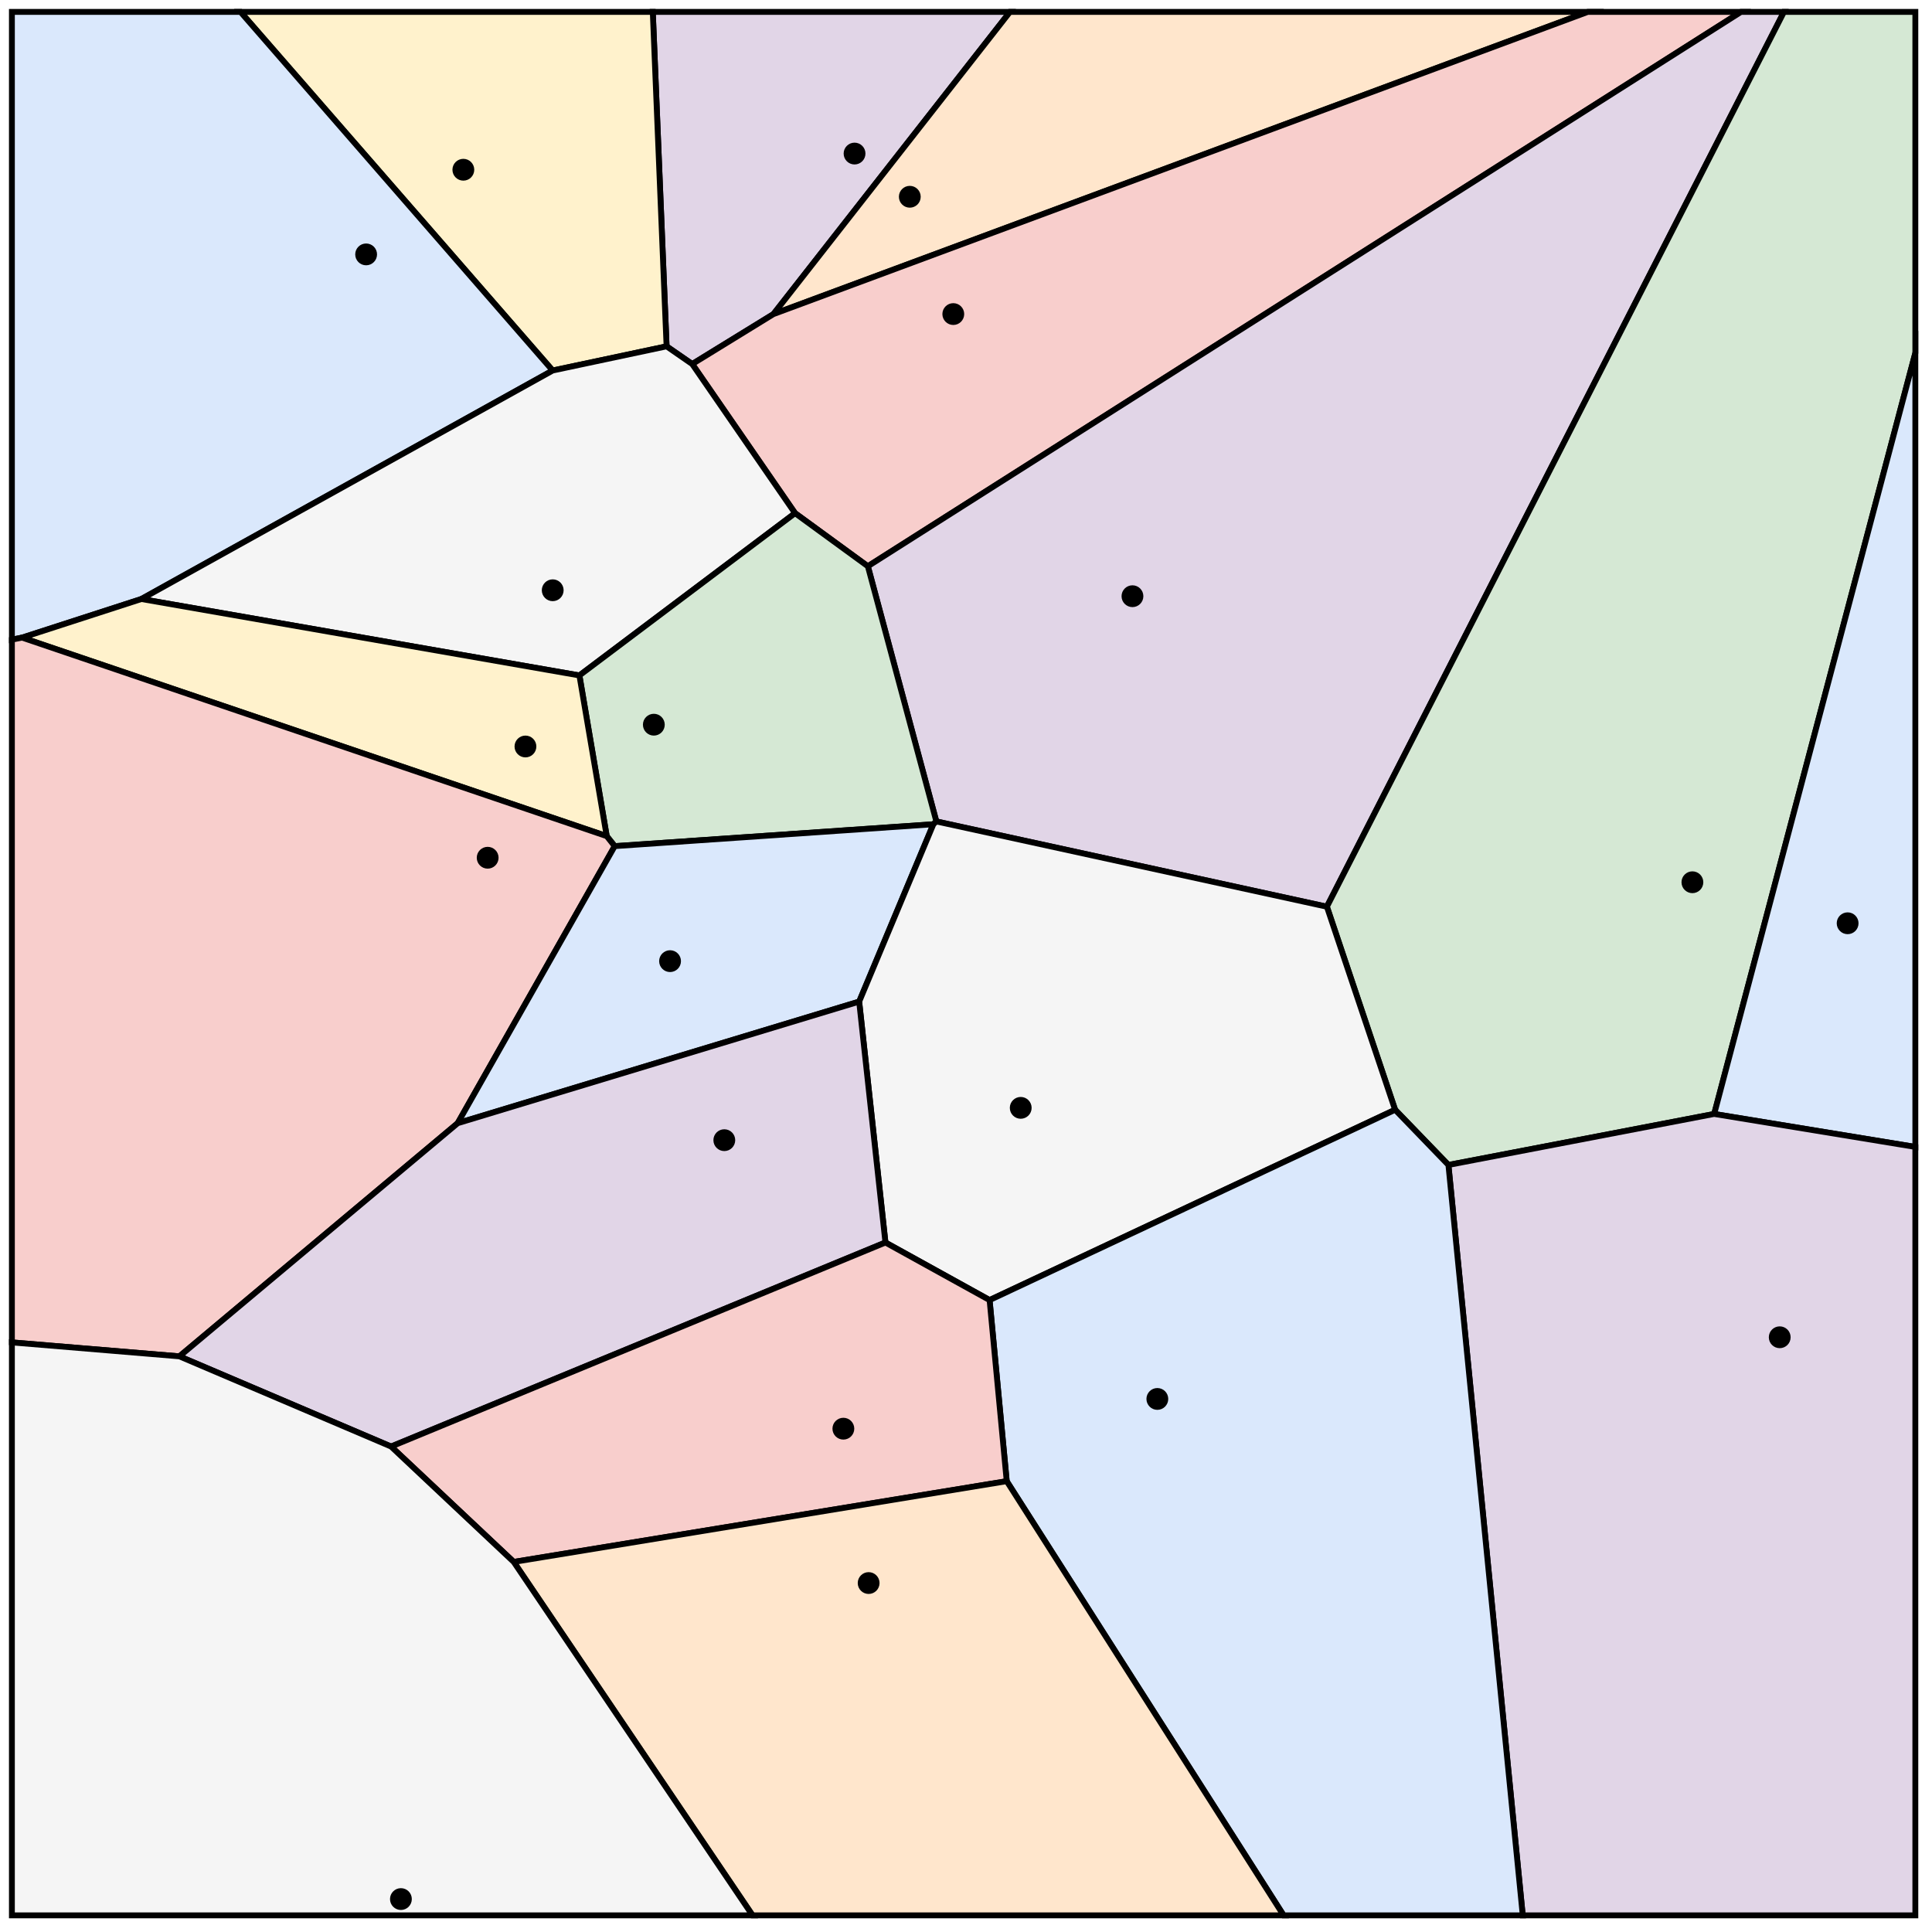
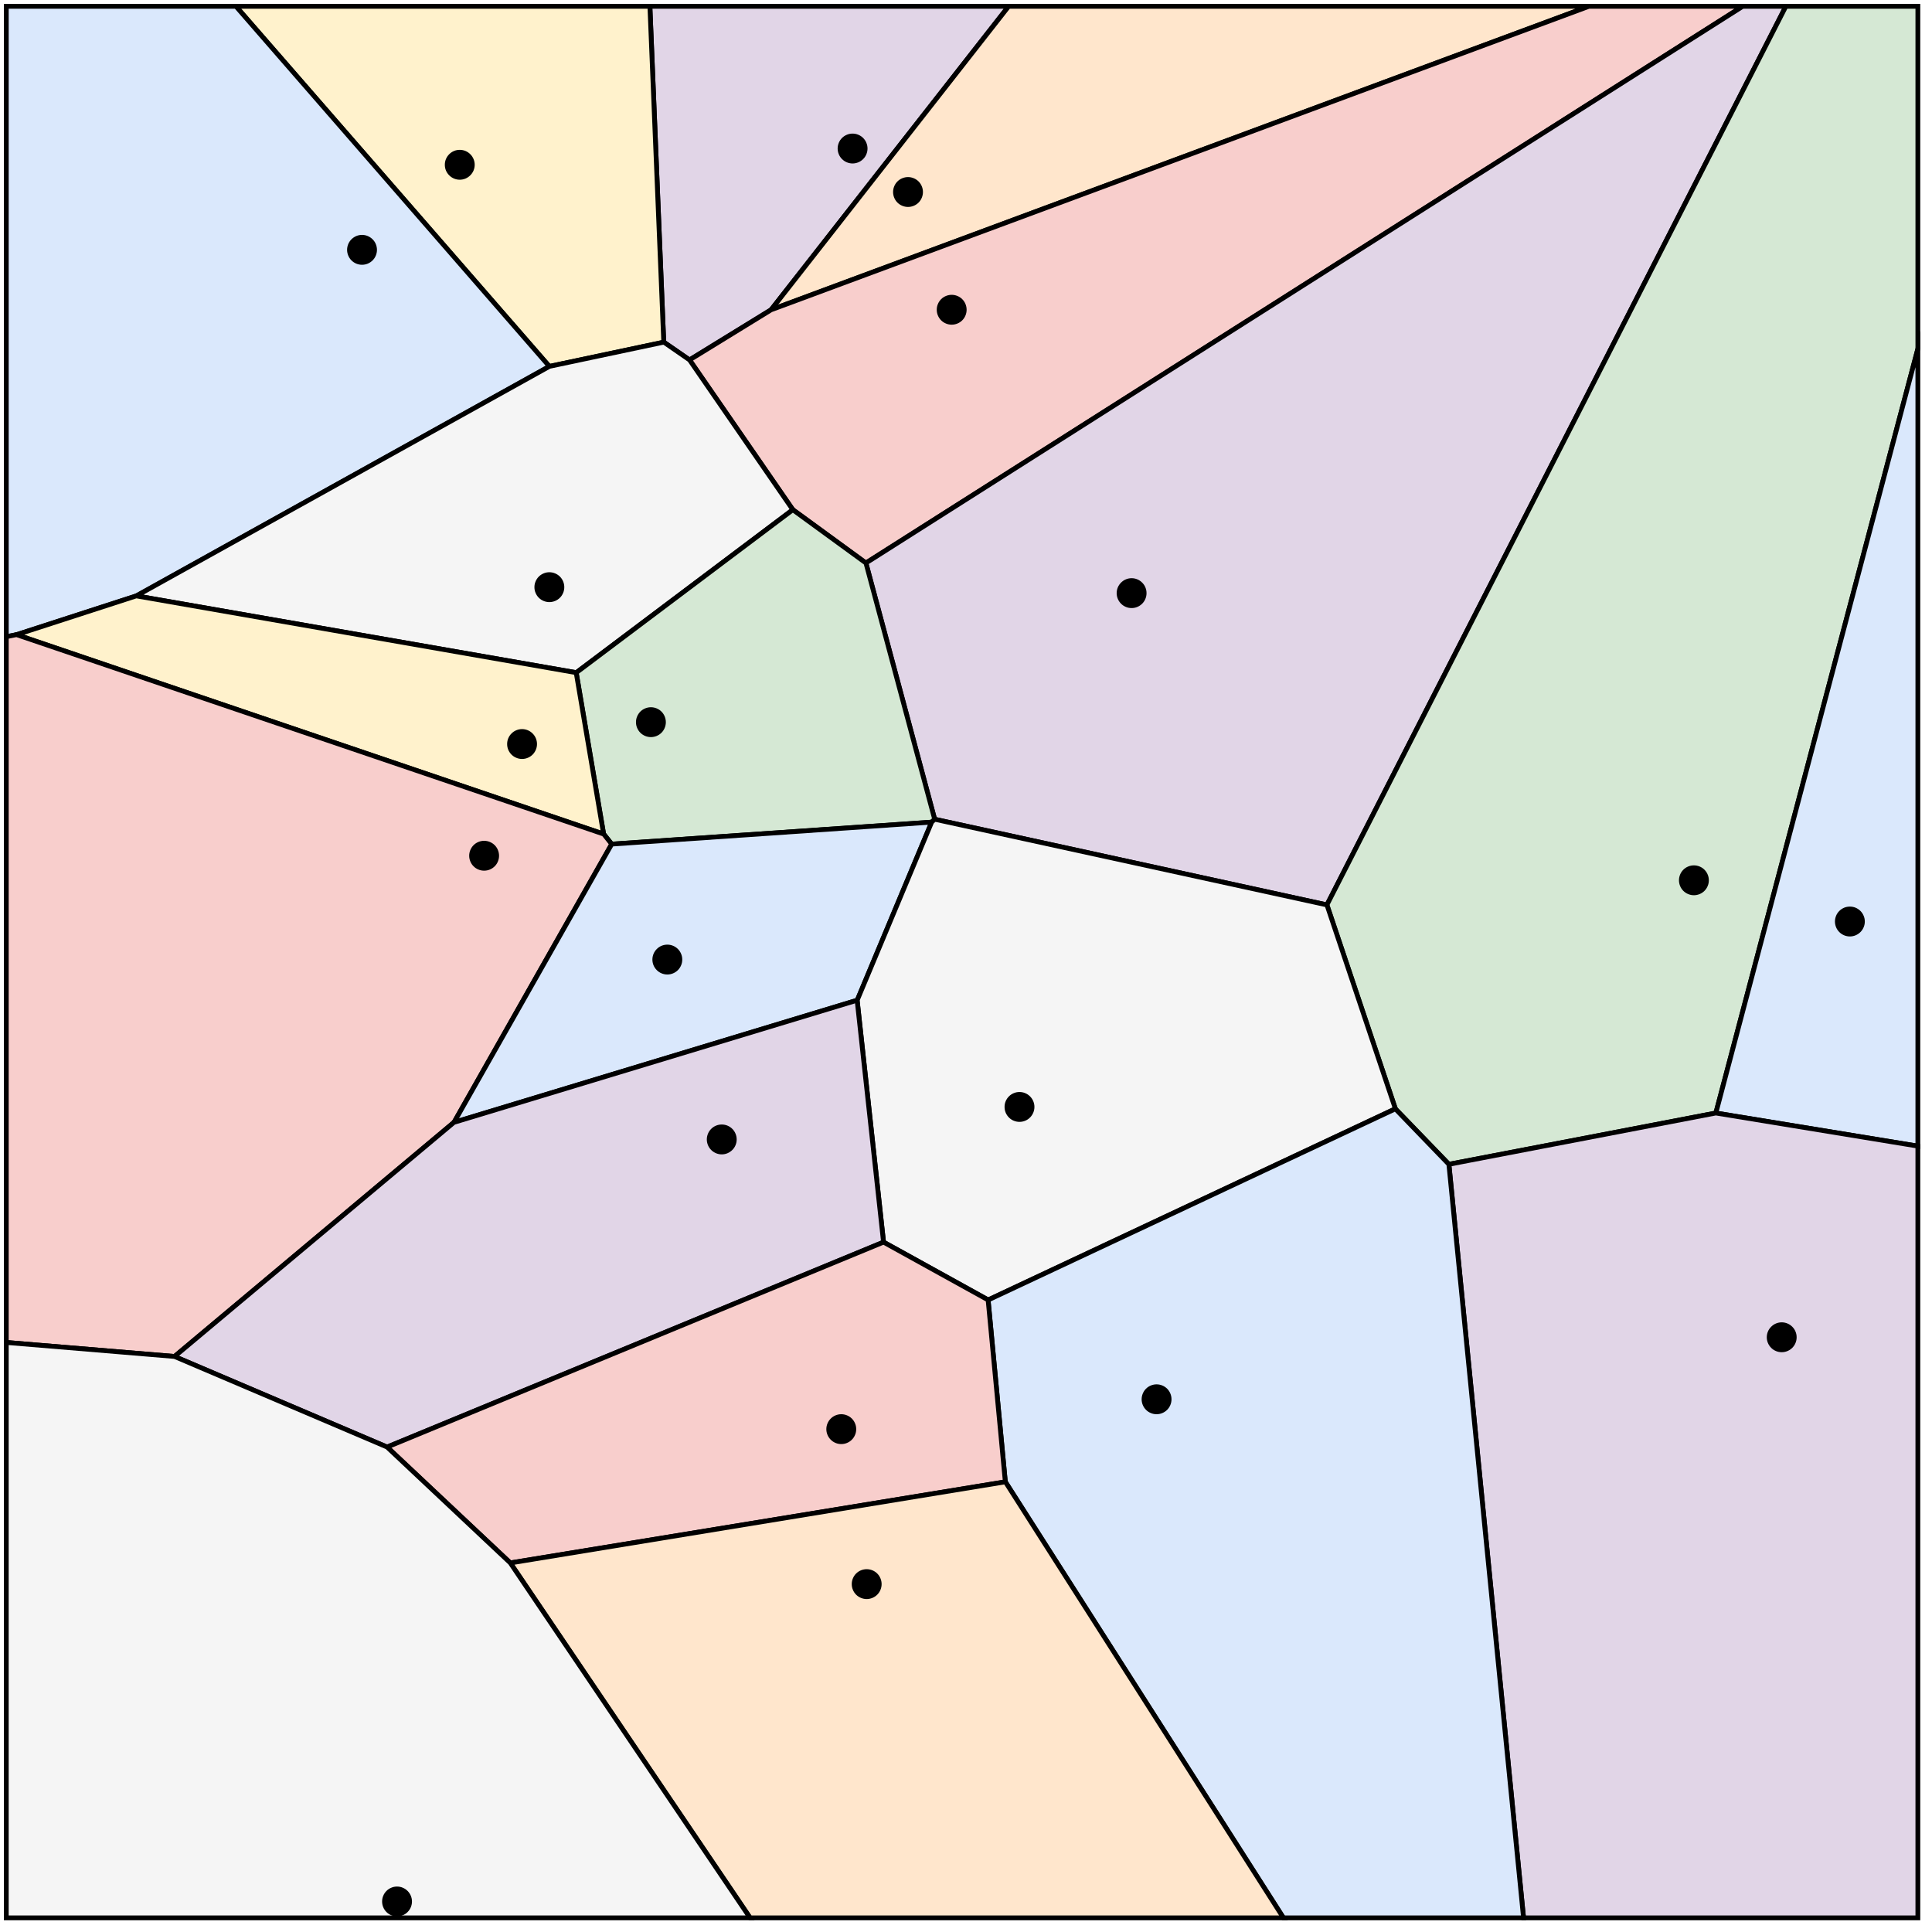
- <svg xmlns="http://www.w3.org/2000/svg" version="1.1" width="406px" height="406px" viewBox="-0.5 -0.5 406 406">
-   <defs />
-   <g>
-     <path d="M 136.68 2 L 211.74 2 L 162.03 65.51 L 144.97 76 L 139.58 72.28 Z" fill="#e1d5e7" stroke="#000000" stroke-width="1.23" stroke-miterlimit="10" pointer-events="none" />
-     <path d="M 50.04 2 L 136.68 2 L 139.58 72.28 L 115.64 77.36 Z" fill="#fff2cc" stroke="#000000" stroke-width="1.23" stroke-miterlimit="10" pointer-events="none" />
-     <path d="M 211.74 2 L 333.17 2 L 162.03 65.51 Z" fill="#ffe6cc" stroke="#000000" stroke-width="1.23" stroke-miterlimit="10" pointer-events="none" />
-     <path d="M 2 2 L 50.04 2 L 115.64 77.36 L 29.21 125.38 L 4.14 133.49 L 2 133.92 Z" fill="#dae8fc" stroke="#000000" stroke-width="1.23" stroke-miterlimit="10" pointer-events="none" />
-     <path d="M 333.17 2 L 365.36 2 L 181.87 118.5 L 166.58 107.34 L 144.97 76 L 162.03 65.51 Z" fill="#f8cecc" stroke="#000000" stroke-width="1.23" stroke-miterlimit="10" pointer-events="none" />
-     <path d="M 139.58 72.28 L 144.97 76.01 L 166.58 107.35 L 121.26 141.44 L 29.21 125.38 L 115.65 77.36 Z" fill="#f5f5f5" stroke="#000000" stroke-width="1.23" stroke-miterlimit="10" pointer-events="none" />
-     <path d="M 365.37 2 L 374.39 2 L 278.33 190.04 L 196.26 172.12 L 181.87 118.5 Z" fill="#e1d5e7" stroke="#000000" stroke-width="1.23" stroke-miterlimit="10" pointer-events="none" />
-     <path d="M 127 175.21 L 121.26 141.44 L 166.58 107.34 L 181.88 118.5 L 196.27 172.12 L 195.65 172.72 L 128.69 177.32 Z" fill="#d5e8d4" stroke="#000000" stroke-width="1.23" stroke-miterlimit="10" pointer-events="none" />
-     <path d="M 4.14 133.5 L 29.21 125.38 L 121.26 141.44 L 127 175.21 Z" fill="#fff2cc" stroke="#000000" stroke-width="1.23" stroke-miterlimit="10" pointer-events="none" />
-     <path d="M 2 281.6 L 2 133.92 L 4.14 133.49 L 127 175.21 L 128.68 177.32 L 95.68 235.53 L 37.2 284.53 Z" fill="#f8cecc" stroke="#000000" stroke-width="1.23" stroke-miterlimit="10" pointer-events="none" />
-     <path d="M 374.39 2 L 402 2 L 402 73.68 L 359.73 233.59 L 303.88 244.31 L 292.68 232.71 L 278.34 190.04 Z" fill="#d5e8d4" stroke="#000000" stroke-width="1.23" stroke-miterlimit="10" pointer-events="none" />
-     <path d="M 402 73.68 L 402 240.53 L 359.73 233.6 Z" fill="#dae8fc" stroke="#000000" stroke-width="1.23" stroke-miterlimit="10" pointer-events="none" />
-     <path d="M 95.68 235.53 L 128.68 177.31 L 195.64 172.71 L 180.05 209.98 Z" fill="#dae8fc" stroke="#000000" stroke-width="1.23" stroke-miterlimit="10" pointer-events="none" />
-     <path d="M 185.57 260.6 L 180.05 209.99 L 195.64 172.72 L 196.27 172.12 L 278.34 190.04 L 292.67 232.71 L 207.46 272.7 Z" fill="#f5f5f5" stroke="#000000" stroke-width="1.23" stroke-miterlimit="10" pointer-events="none" />
-     <path d="M 37.2 284.53 L 95.69 235.53 L 180.05 209.98 L 185.57 260.6 L 81.68 303.48 Z" fill="#e1d5e7" stroke="#000000" stroke-width="1.23" stroke-miterlimit="10" pointer-events="none" />
-     <path d="M 402 240.52 L 402 402 L 319.49 402 L 303.87 244.31 L 359.72 233.59 Z" fill="#e1d5e7" stroke="#000000" stroke-width="1.23" stroke-miterlimit="10" pointer-events="none" />
-     <path d="M 319.5 402 L 269.25 402 L 211.05 310.76 L 207.45 272.71 L 292.68 232.71 L 303.88 244.31 Z" fill="#dae8fc" stroke="#000000" stroke-width="1.23" stroke-miterlimit="10" pointer-events="none" />
-     <path d="M 81.68 303.49 L 185.57 260.61 L 207.46 272.71 L 211.06 310.77 L 107.46 327.73 Z" fill="#f8cecc" stroke="#000000" stroke-width="1.23" stroke-miterlimit="10" pointer-events="none" />
-     <path d="M 269.24 402 L 157.65 402 L 107.46 327.73 L 211.06 310.76 Z" fill="#ffe6cc" stroke="#000000" stroke-width="1.23" stroke-miterlimit="10" pointer-events="none" />
-     <path d="M 157.64 402 L 2 402 L 2 281.6 L 37.2 284.53 L 81.68 303.48 L 107.46 327.73 Z" fill="#f5f5f5" stroke="#000000" stroke-width="1.23" stroke-miterlimit="10" pointer-events="none" />
-     <ellipse cx="179.08" cy="31.77" rx="2.292" ry="2.292" fill="#000000" stroke="none" pointer-events="none" />
-     <ellipse cx="96.87" cy="35.17" rx="2.292" ry="2.292" fill="#000000" stroke="none" pointer-events="none" />
-     <ellipse cx="190.69" cy="40.85" rx="2.292" ry="2.292" fill="#000000" stroke="none" pointer-events="none" />
-     <ellipse cx="76.44" cy="52.96" rx="2.292" ry="2.292" fill="#000000" stroke="none" pointer-events="none" />
-     <ellipse cx="199.83" cy="65.5" rx="2.292" ry="2.292" fill="#000000" stroke="none" pointer-events="none" />
-     <ellipse cx="115.65" cy="123.54" rx="2.292" ry="2.292" fill="#000000" stroke="none" pointer-events="none" />
-     <ellipse cx="237.48" cy="124.79" rx="2.292" ry="2.292" fill="#000000" stroke="none" pointer-events="none" />
-     <ellipse cx="136.9" cy="151.79" rx="2.292" ry="2.292" fill="#000000" stroke="none" pointer-events="none" />
-     <ellipse cx="109.92" cy="156.37" rx="2.292" ry="2.292" fill="#000000" stroke="none" pointer-events="none" />
-     <ellipse cx="101.98" cy="179.75" rx="2.292" ry="2.292" fill="#000000" stroke="none" pointer-events="none" />
-     <ellipse cx="355.15" cy="184.9" rx="2.292" ry="2.292" fill="#000000" stroke="none" pointer-events="none" />
-     <ellipse cx="387.77" cy="193.52" rx="2.292" ry="2.292" fill="#000000" stroke="none" pointer-events="none" />
-     <ellipse cx="140.31" cy="201.48" rx="2.292" ry="2.292" fill="#000000" stroke="none" pointer-events="none" />
-     <ellipse cx="214" cy="232.31" rx="2.292" ry="2.292" fill="#000000" stroke="none" pointer-events="none" />
-     <ellipse cx="151.71" cy="239.1" rx="2.292" ry="2.292" fill="#000000" stroke="none" pointer-events="none" />
-     <ellipse cx="373.5" cy="280.52" rx="2.292" ry="2.292" fill="#000000" stroke="none" pointer-events="none" />
-     <ellipse cx="242.71" cy="293.48" rx="2.292" ry="2.292" fill="#000000" stroke="none" pointer-events="none" />
-     <ellipse cx="176.73" cy="299.73" rx="2.292" ry="2.292" fill="#000000" stroke="none" pointer-events="none" />
-     <ellipse cx="182.04" cy="332.17" rx="2.292" ry="2.292" fill="#000000" stroke="none" pointer-events="none" />
-     <ellipse cx="83.75" cy="398.58" rx="2.292" ry="2.292" fill="#000000" stroke="none" pointer-events="none" />
+ <svg xmlns="http://www.w3.org/2000/svg" width="321.8" height="321.8" viewBox="-0.110 -0.110 231.720 231.720">
+   <defs>
+     <clipPath id="clip-0">
+       <path clip-rule="nonzero" d="M 0 0 L 230.93 0 L 230.93 230.93 L 0 230.93 Z M 0 0 " />
+     </clipPath>
+     <clipPath id="clip-1">
+       <path clip-rule="nonzero" d="M 150 0 L 230.93 0 L 230.93 148 L 150 148 Z M 150 0 " />
+     </clipPath>
+     <clipPath id="clip-2">
+       <path clip-rule="nonzero" d="M 197 33 L 230.93 33 L 230.93 146 L 197 146 Z M 197 33 " />
+     </clipPath>
+     <clipPath id="clip-3">
+       <path clip-rule="nonzero" d="M 165 125 L 230.93 125 L 230.93 230.93 L 165 230.93 Z M 165 125 " />
+     </clipPath>
+     <clipPath id="clip-4">
+       <path clip-rule="nonzero" d="M 110 124 L 191 124 L 191 230.93 L 110 230.93 Z M 110 124 " />
+     </clipPath>
+     <clipPath id="clip-5">
+       <path clip-rule="nonzero" d="M 52 169 L 162 169 L 162 230.93 L 52 230.93 Z M 52 169 " />
+     </clipPath>
+     <clipPath id="clip-6">
+       <path clip-rule="nonzero" d="M 0 152 L 98 152 L 98 230.93 L 0 230.93 Z M 0 152 " />
+     </clipPath>
+     <clipPath id="clip-7">
+       <path clip-rule="nonzero" d="M 120 230.836 L 230.93 230.836 L 230.93 230.93 L 120 230.93 Z M 120 230.836 " />
+     </clipPath>
+     <clipPath id="clip-8">
+       <path clip-rule="nonzero" d="M 187 230.836 L 230.93 230.836 L 230.93 230.93 L 187 230.93 Z M 187 230.836 " />
+     </clipPath>
+   </defs>
+   <g clip-path="url(#clip-0)">
+ 
+ </g>
+   <path fill-rule="nonzero" fill="rgb(88.239%, 83.53%, 90.59%)" fill-opacity="1" stroke-width="0.8" stroke-linecap="butt" stroke-linejoin="miter" stroke="rgb(0%, 0%, 0%)" stroke-opacity="1" stroke-miterlimit="10" d="M 107.739 -0 L 167.788 -0 L 128.021 50.808 L 114.369 59.199 L 110.061 56.222 Z M 107.739 -0 " transform="matrix(0.716465, 0, 0, 0.716465, 0.644818, 0.644818)" />
+   <path fill-rule="nonzero" fill="rgb(100%, 94.899%, 79.999%)" fill-opacity="1" stroke-width="0.8" stroke-linecap="butt" stroke-linejoin="miter" stroke="rgb(0%, 0%, 0%)" stroke-opacity="1" stroke-miterlimit="10" d="M 38.432 -0 L 107.739 -0 L 110.061 56.227 L 90.908 60.289 Z M 38.432 -0 " transform="matrix(0.716465, 0, 0, 0.716465, 0.644818, 0.644818)" />
+   <path fill-rule="nonzero" fill="rgb(100%, 90.199%, 79.999%)" fill-opacity="1" stroke-width="0.8" stroke-linecap="butt" stroke-linejoin="miter" stroke="rgb(0%, 0%, 0%)" stroke-opacity="1" stroke-miterlimit="10" d="M 167.799 -0 L 264.94 -0 L 128.032 50.808 Z M 167.799 -0 " transform="matrix(0.716465, 0, 0, 0.716465, 0.644818, 0.644818)" />
+   <path fill-rule="nonzero" fill="rgb(85.489%, 90.979%, 98.819%)" fill-opacity="1" stroke-width="0.8" stroke-linecap="butt" stroke-linejoin="miter" stroke="rgb(0%, 0%, 0%)" stroke-opacity="1" stroke-miterlimit="10" d="M -0 -0 L 38.442 -0 L 90.919 60.289 L 21.77 98.71 L 1.712 105.198 L -0 105.542 Z M -0 -0 " transform="matrix(0.716465, 0, 0, 0.716465, 0.644818, 0.644818)" />
+   <path fill-rule="nonzero" fill="rgb(97.249%, 80.779%, 79.999%)" fill-opacity="1" stroke-width="0.8" stroke-linecap="butt" stroke-linejoin="miter" stroke="rgb(0%, 0%, 0%)" stroke-opacity="1" stroke-miterlimit="10" d="M 264.94 -0 L 290.69 -0 L 143.897 93.198 L 131.668 84.268 L 114.38 59.199 L 128.032 50.808 Z M 264.94 -0 " transform="matrix(0.716465, 0, 0, 0.716465, 0.644818, 0.644818)" />
+   <path fill-rule="nonzero" fill="rgb(96.078%, 96.078%, 96.078%)" fill-opacity="1" stroke-width="0.8" stroke-linecap="butt" stroke-linejoin="miter" stroke="rgb(0%, 0%, 0%)" stroke-opacity="1" stroke-miterlimit="10" d="M 110.072 56.222 L 114.38 59.199 L 131.668 84.278 L 95.412 111.55 L 21.77 98.699 L 90.919 60.278 Z M 110.072 56.222 " transform="matrix(0.716465, 0, 0, 0.716465, 0.644818, 0.644818)" />
+   <path fill-rule="nonzero" fill="rgb(88.239%, 83.53%, 90.59%)" fill-opacity="1" stroke-width="0.8" stroke-linecap="butt" stroke-linejoin="miter" stroke="rgb(0%, 0%, 0%)" stroke-opacity="1" stroke-miterlimit="10" d="M 290.69 -0 L 297.909 -0 L 221.072 150.429 L 155.412 136.09 L 143.897 93.198 Z M 290.69 -0 " transform="matrix(0.716465, 0, 0, 0.716465, 0.644818, 0.644818)" />
+   <path fill-rule="nonzero" fill="rgb(83.53%, 90.979%, 83.139%)" fill-opacity="1" stroke-width="0.8" stroke-linecap="butt" stroke-linejoin="miter" stroke="rgb(0%, 0%, 0%)" stroke-opacity="1" stroke-miterlimit="10" d="M 100.002 138.571 L 95.412 111.55 L 131.668 84.278 L 143.908 93.198 L 155.418 136.101 L 154.921 136.581 L 101.349 140.261 Z M 100.002 138.571 " transform="matrix(0.716465, 0, 0, 0.716465, 0.644818, 0.644818)" />
+   <path fill-rule="nonzero" fill="rgb(100%, 94.899%, 79.999%)" fill-opacity="1" stroke-width="0.8" stroke-linecap="butt" stroke-linejoin="miter" stroke="rgb(0%, 0%, 0%)" stroke-opacity="1" stroke-miterlimit="10" d="M 1.712 105.198 L 21.759 98.699 L 95.401 111.55 L 99.991 138.571 Z M 1.712 105.198 " transform="matrix(0.716465, 0, 0, 0.716465, 0.644818, 0.644818)" />
+   <path fill-rule="nonzero" fill="rgb(97.249%, 80.779%, 79.999%)" fill-opacity="1" stroke-width="0.8" stroke-linecap="butt" stroke-linejoin="miter" stroke="rgb(0%, 0%, 0%)" stroke-opacity="1" stroke-miterlimit="10" d="M -0 223.678 L -0 105.531 L 1.712 105.187 L 100.008 138.571 L 101.349 140.25 L 74.95 186.822 L 28.16 226.023 Z M -0 223.678 " transform="matrix(0.716465, 0, 0, 0.716465, 0.644818, 0.644818)" />
+   <path fill-rule="nonzero" fill="rgb(83.53%, 90.979%, 83.139%)" fill-opacity="1" d="M 214.086 0.645 L 229.914 0.645 L 229.914 41.727 L 205.684 133.383 L 173.672 139.531 L 167.25 132.883 L 159.035 108.422 Z M 214.086 0.645 " />
+   <g clip-path="url(#clip-1)">
+     <path fill="none" stroke-width="0.8" stroke-linecap="butt" stroke-linejoin="miter" stroke="rgb(0%, 0%, 0%)" stroke-opacity="1" stroke-miterlimit="10" d="M 297.909 -0 L 320.001 -0 L 320.001 57.34 L 286.181 185.268 L 241.501 193.85 L 232.538 184.57 L 221.072 150.429 Z M 297.909 -0 " transform="matrix(0.716465, 0, 0, 0.716465, 0.644818, 0.644818)" />
+   </g>
+   <path fill-rule="nonzero" fill="rgb(85.489%, 90.979%, 98.819%)" fill-opacity="1" d="M 229.914 41.727 L 229.914 137.359 L 205.684 133.391 Z M 229.914 41.727 " />
+   <g clip-path="url(#clip-2)">
+     <path fill="none" stroke-width="0.8" stroke-linecap="butt" stroke-linejoin="miter" stroke="rgb(0%, 0%, 0%)" stroke-opacity="1" stroke-miterlimit="10" d="M 320.001 57.34 L 320.001 190.818 L 286.181 185.279 Z M 320.001 57.34 " transform="matrix(0.716465, 0, 0, 0.716465, 0.644818, 0.644818)" />
+   </g>
+   <path fill-rule="nonzero" fill="rgb(85.489%, 90.979%, 98.819%)" fill-opacity="1" stroke-width="0.8" stroke-linecap="butt" stroke-linejoin="miter" stroke="rgb(0%, 0%, 0%)" stroke-opacity="1" stroke-miterlimit="10" d="M 74.95 186.833 L 101.349 140.25 L 154.921 136.57 L 142.452 166.387 Z M 74.95 186.833 " transform="matrix(0.716465, 0, 0, 0.716465, 0.644818, 0.644818)" />
+   <path fill-rule="nonzero" fill="rgb(96.078%, 96.078%, 96.078%)" fill-opacity="1" stroke-width="0.8" stroke-linecap="butt" stroke-linejoin="miter" stroke="rgb(0%, 0%, 0%)" stroke-opacity="1" stroke-miterlimit="10" d="M 146.858 206.88 L 142.442 166.387 L 154.911 136.57 L 155.418 136.09 L 221.077 150.429 L 232.538 184.559 L 164.37 216.558 Z M 146.858 206.88 " transform="matrix(0.716465, 0, 0, 0.716465, 0.644818, 0.644818)" />
+   <path fill-rule="nonzero" fill="rgb(88.239%, 83.53%, 90.59%)" fill-opacity="1" stroke-width="0.8" stroke-linecap="butt" stroke-linejoin="miter" stroke="rgb(0%, 0%, 0%)" stroke-opacity="1" stroke-miterlimit="10" d="M 28.16 226.028 L 74.939 186.833 L 142.431 166.387 L 146.852 206.891 L 63.74 241.19 Z M 28.16 226.028 " transform="matrix(0.716465, 0, 0, 0.716465, 0.644818, 0.644818)" />
+   <path fill-rule="nonzero" fill="rgb(88.239%, 83.53%, 90.59%)" fill-opacity="1" d="M 229.914 137.352 L 229.914 229.914 L 182.625 229.914 L 173.672 139.531 L 205.684 133.383 Z M 229.914 137.352 " />
+   <g clip-path="url(#clip-3)">
+     <path fill="none" stroke-width="0.8" stroke-linecap="butt" stroke-linejoin="miter" stroke="rgb(0%, 0%, 0%)" stroke-opacity="1" stroke-miterlimit="10" d="M 320.001 190.807 L 320.001 320.001 L 253.997 320.001 L 241.501 193.85 L 286.181 185.268 Z M 320.001 190.807 " transform="matrix(0.716465, 0, 0, 0.716465, 0.644818, 0.644818)" />
+   </g>
+   <path fill-rule="nonzero" fill="rgb(85.489%, 90.979%, 98.819%)" fill-opacity="1" d="M 182.621 229.914 L 153.816 229.914 L 120.465 177.617 L 118.402 155.809 L 167.246 132.883 L 173.664 139.531 Z M 182.621 229.914 " />
+   <g clip-path="url(#clip-4)">
+     <path fill="none" stroke-width="0.8" stroke-linecap="butt" stroke-linejoin="miter" stroke="rgb(0%, 0%, 0%)" stroke-opacity="1" stroke-miterlimit="10" d="M 253.992 320.001 L 213.788 320.001 L 167.238 247.008 L 164.359 216.569 L 232.532 184.57 L 241.49 193.85 Z M 253.992 320.001 " transform="matrix(0.716465, 0, 0, 0.716465, 0.644818, 0.644818)" />
+   </g>
+   <path fill-rule="nonzero" fill="rgb(97.249%, 80.779%, 79.999%)" fill-opacity="1" stroke-width="0.8" stroke-linecap="butt" stroke-linejoin="miter" stroke="rgb(0%, 0%, 0%)" stroke-opacity="1" stroke-miterlimit="10" d="M 63.74 241.19 L 146.852 206.88 L 164.359 216.558 L 167.238 247.008 L 84.36 260.578 Z M 63.74 241.19 " transform="matrix(0.716465, 0, 0, 0.716465, 0.644818, 0.644818)" />
+   <path fill-rule="nonzero" fill="rgb(100%, 90.199%, 79.999%)" fill-opacity="1" d="M 153.824 229.914 L 89.859 229.914 L 61.094 187.348 L 120.473 177.617 Z M 153.824 229.914 " />
+   <g clip-path="url(#clip-5)">
+     <path fill="none" stroke-width="0.8" stroke-linecap="butt" stroke-linejoin="miter" stroke="rgb(0%, 0%, 0%)" stroke-opacity="1" stroke-miterlimit="10" d="M 213.799 320.001 L 124.52 320.001 L 84.371 260.589 L 167.249 247.008 Z M 213.799 320.001 " transform="matrix(0.716465, 0, 0, 0.716465, 0.644818, 0.644818)" />
+   </g>
+   <path fill-rule="nonzero" fill="rgb(96.078%, 96.078%, 96.078%)" fill-opacity="1" d="M 89.852 229.914 L 0.645 229.914 L 0.645 160.902 L 20.82 162.582 L 46.312 173.441 L 61.094 187.34 Z M 89.852 229.914 " />
+   <g clip-path="url(#clip-6)">
+     <path fill="none" stroke-width="0.8" stroke-linecap="butt" stroke-linejoin="miter" stroke="rgb(0%, 0%, 0%)" stroke-opacity="1" stroke-miterlimit="10" d="M 124.51 320.001 L -0 320.001 L -0 223.678 L 28.16 226.023 L 63.74 241.179 L 84.371 260.578 Z M 124.51 320.001 " transform="matrix(0.716465, 0, 0, 0.716465, 0.644818, 0.644818)" />
+   </g>
+   <path fill-rule="nonzero" fill="rgb(0%, 0%, 0%)" fill-opacity="1" d="M 103.938 17.703 C 103.938 17.941 103.891 18.168 103.801 18.391 C 103.711 18.609 103.582 18.801 103.414 18.969 C 103.246 19.137 103.051 19.27 102.832 19.359 C 102.613 19.449 102.383 19.496 102.145 19.496 C 101.91 19.496 101.68 19.449 101.461 19.359 C 101.242 19.27 101.047 19.137 100.879 18.969 C 100.711 18.801 100.582 18.609 100.492 18.391 C 100.402 18.168 100.355 17.941 100.355 17.703 C 100.355 17.465 100.402 17.238 100.492 17.02 C 100.582 16.801 100.711 16.605 100.879 16.438 C 101.047 16.27 101.242 16.141 101.461 16.051 C 101.68 15.957 101.91 15.914 102.145 15.914 C 102.383 15.914 102.613 15.957 102.832 16.051 C 103.051 16.141 103.246 16.27 103.414 16.438 C 103.582 16.605 103.711 16.801 103.801 17.02 C 103.891 17.238 103.938 17.465 103.938 17.703 Z M 103.938 17.703 " />
+   <path fill-rule="nonzero" fill="rgb(0%, 0%, 0%)" fill-opacity="1" d="M 56.824 19.652 C 56.824 19.891 56.777 20.117 56.688 20.34 C 56.594 20.559 56.465 20.75 56.297 20.918 C 56.129 21.086 55.938 21.215 55.719 21.309 C 55.496 21.398 55.27 21.445 55.031 21.445 C 54.793 21.445 54.566 21.398 54.348 21.309 C 54.125 21.215 53.934 21.086 53.766 20.918 C 53.598 20.75 53.469 20.559 53.375 20.34 C 53.285 20.117 53.242 19.891 53.242 19.652 C 53.242 19.414 53.285 19.188 53.375 18.969 C 53.469 18.746 53.598 18.555 53.766 18.387 C 53.934 18.219 54.125 18.09 54.348 17.996 C 54.566 17.906 54.793 17.863 55.031 17.863 C 55.27 17.863 55.496 17.906 55.719 17.996 C 55.938 18.09 56.129 18.219 56.297 18.387 C 56.465 18.555 56.594 18.746 56.688 18.969 C 56.777 19.188 56.824 19.414 56.824 19.652 Z M 56.824 19.652 " />
+   <path fill-rule="nonzero" fill="rgb(0%, 0%, 0%)" fill-opacity="1" d="M 110.586 22.918 C 110.586 23.156 110.539 23.387 110.449 23.605 C 110.359 23.824 110.23 24.02 110.062 24.188 C 109.895 24.355 109.699 24.484 109.48 24.574 C 109.262 24.664 109.031 24.711 108.797 24.711 C 108.559 24.711 108.328 24.664 108.109 24.574 C 107.891 24.484 107.695 24.355 107.527 24.188 C 107.359 24.02 107.23 23.824 107.141 23.605 C 107.051 23.387 107.004 23.156 107.004 22.918 C 107.004 22.684 107.051 22.453 107.141 22.234 C 107.23 22.016 107.359 21.82 107.527 21.652 C 107.695 21.484 107.891 21.355 108.109 21.266 C 108.328 21.176 108.559 21.129 108.797 21.129 C 109.031 21.129 109.262 21.176 109.48 21.266 C 109.699 21.355 109.895 21.484 110.062 21.652 C 110.23 21.82 110.359 22.016 110.449 22.234 C 110.539 22.453 110.586 22.684 110.586 22.918 Z M 110.586 22.918 " />
+   <path fill-rule="nonzero" fill="rgb(0%, 0%, 0%)" fill-opacity="1" d="M 45.102 29.855 C 45.102 30.094 45.055 30.32 44.965 30.539 C 44.875 30.762 44.746 30.953 44.578 31.121 C 44.41 31.289 44.215 31.418 43.996 31.512 C 43.777 31.602 43.547 31.645 43.309 31.645 C 43.074 31.645 42.844 31.602 42.625 31.512 C 42.406 31.418 42.211 31.289 42.043 31.121 C 41.875 30.953 41.746 30.762 41.656 30.539 C 41.566 30.32 41.52 30.094 41.52 29.855 C 41.52 29.617 41.566 29.391 41.656 29.168 C 41.746 28.949 41.875 28.758 42.043 28.59 C 42.211 28.422 42.406 28.293 42.625 28.199 C 42.844 28.109 43.074 28.062 43.309 28.062 C 43.547 28.062 43.777 28.109 43.996 28.199 C 44.215 28.293 44.41 28.422 44.578 28.59 C 44.746 28.758 44.875 28.949 44.965 29.168 C 45.055 29.391 45.102 29.617 45.102 29.855 Z M 45.102 29.855 " />
+   <path fill-rule="nonzero" fill="rgb(0%, 0%, 0%)" fill-opacity="1" d="M 115.824 37.043 C 115.824 37.277 115.777 37.508 115.688 37.727 C 115.598 37.945 115.469 38.141 115.301 38.309 C 115.133 38.477 114.938 38.605 114.719 38.695 C 114.5 38.785 114.27 38.832 114.031 38.832 C 113.797 38.832 113.566 38.785 113.348 38.695 C 113.129 38.605 112.934 38.477 112.766 38.309 C 112.598 38.141 112.469 37.945 112.379 37.727 C 112.285 37.508 112.242 37.277 112.242 37.043 C 112.242 36.805 112.285 36.574 112.379 36.355 C 112.469 36.137 112.598 35.941 112.766 35.773 C 112.934 35.605 113.129 35.477 113.348 35.387 C 113.566 35.297 113.797 35.25 114.031 35.25 C 114.27 35.25 114.5 35.297 114.719 35.387 C 114.938 35.477 115.133 35.605 115.301 35.773 C 115.469 35.941 115.598 36.137 115.688 36.355 C 115.777 36.574 115.824 36.805 115.824 37.043 Z M 115.824 37.043 " />
+   <path fill-rule="nonzero" fill="rgb(0%, 0%, 0%)" fill-opacity="1" d="M 67.57 70.312 C 67.57 70.551 67.523 70.781 67.434 71 C 67.344 71.219 67.215 71.414 67.047 71.582 C 66.879 71.75 66.684 71.879 66.465 71.969 C 66.246 72.059 66.016 72.105 65.777 72.105 C 65.543 72.105 65.312 72.059 65.094 71.969 C 64.875 71.879 64.68 71.75 64.512 71.582 C 64.344 71.414 64.215 71.219 64.125 71 C 64.031 70.781 63.988 70.551 63.988 70.312 C 63.988 70.078 64.031 69.848 64.125 69.629 C 64.215 69.41 64.344 69.215 64.512 69.047 C 64.68 68.879 64.875 68.75 65.094 68.66 C 65.312 68.566 65.543 68.523 65.777 68.523 C 66.016 68.523 66.246 68.566 66.465 68.66 C 66.684 68.75 66.879 68.879 67.047 69.047 C 67.215 69.215 67.344 69.41 67.434 69.629 C 67.523 69.848 67.57 70.078 67.57 70.312 Z M 67.57 70.312 " />
+   <path fill-rule="nonzero" fill="rgb(0%, 0%, 0%)" fill-opacity="1" d="M 137.402 71.031 C 137.402 71.27 137.359 71.496 137.266 71.715 C 137.176 71.934 137.047 72.129 136.879 72.297 C 136.711 72.465 136.516 72.594 136.297 72.684 C 136.078 72.777 135.852 72.82 135.613 72.82 C 135.375 72.82 135.145 72.777 134.926 72.684 C 134.707 72.594 134.516 72.465 134.348 72.297 C 134.18 72.129 134.047 71.934 133.957 71.715 C 133.867 71.496 133.82 71.27 133.82 71.031 C 133.82 70.793 133.867 70.562 133.957 70.344 C 134.047 70.125 134.18 69.934 134.348 69.766 C 134.516 69.598 134.707 69.465 134.926 69.375 C 135.145 69.285 135.375 69.238 135.613 69.238 C 135.852 69.238 136.078 69.285 136.297 69.375 C 136.516 69.465 136.711 69.598 136.879 69.766 C 137.047 69.934 137.176 70.125 137.266 70.344 C 137.359 70.562 137.402 70.793 137.402 71.031 Z M 137.402 71.031 " />
+   <path fill-rule="nonzero" fill="rgb(0%, 0%, 0%)" fill-opacity="1" d="M 79.75 86.508 C 79.75 86.742 79.703 86.973 79.613 87.191 C 79.523 87.41 79.395 87.605 79.227 87.773 C 79.059 87.941 78.863 88.07 78.645 88.16 C 78.426 88.25 78.195 88.297 77.957 88.297 C 77.723 88.297 77.492 88.25 77.273 88.16 C 77.055 88.07 76.859 87.941 76.691 87.773 C 76.523 87.605 76.395 87.41 76.305 87.191 C 76.211 86.973 76.168 86.742 76.168 86.508 C 76.168 86.27 76.211 86.039 76.305 85.82 C 76.395 85.602 76.523 85.406 76.691 85.238 C 76.859 85.07 77.055 84.941 77.273 84.852 C 77.492 84.762 77.723 84.715 77.957 84.715 C 78.195 84.715 78.426 84.762 78.645 84.852 C 78.863 84.941 79.059 85.07 79.227 85.238 C 79.395 85.406 79.523 85.602 79.613 85.82 C 79.703 86.039 79.75 86.27 79.75 86.508 Z M 79.75 86.508 " />
+   <path fill-rule="nonzero" fill="rgb(0%, 0%, 0%)" fill-opacity="1" d="M 64.297 89.129 C 64.297 89.367 64.25 89.594 64.16 89.812 C 64.066 90.031 63.938 90.227 63.77 90.395 C 63.602 90.562 63.41 90.691 63.191 90.781 C 62.969 90.875 62.742 90.918 62.504 90.918 C 62.266 90.918 62.039 90.875 61.82 90.781 C 61.598 90.691 61.406 90.562 61.238 90.395 C 61.07 90.227 60.941 90.031 60.848 89.812 C 60.758 89.594 60.715 89.367 60.715 89.129 C 60.715 88.891 60.758 88.664 60.848 88.441 C 60.941 88.223 61.07 88.031 61.238 87.863 C 61.406 87.695 61.598 87.562 61.82 87.473 C 62.039 87.383 62.266 87.336 62.504 87.336 C 62.742 87.336 62.969 87.383 63.191 87.473 C 63.41 87.562 63.602 87.695 63.77 87.863 C 63.938 88.031 64.066 88.223 64.16 88.441 C 64.25 88.664 64.297 88.891 64.297 89.129 Z M 64.297 89.129 " />
+   <path fill-rule="nonzero" fill="rgb(0%, 0%, 0%)" fill-opacity="1" d="M 59.746 102.527 C 59.746 102.762 59.699 102.992 59.609 103.211 C 59.52 103.43 59.391 103.625 59.223 103.793 C 59.055 103.961 58.859 104.09 58.641 104.18 C 58.422 104.273 58.191 104.316 57.953 104.316 C 57.719 104.316 57.488 104.273 57.27 104.18 C 57.051 104.09 56.855 103.961 56.688 103.793 C 56.52 103.625 56.391 103.43 56.301 103.211 C 56.211 102.992 56.164 102.762 56.164 102.527 C 56.164 102.289 56.211 102.059 56.301 101.84 C 56.391 101.621 56.52 101.426 56.688 101.258 C 56.855 101.09 57.051 100.961 57.27 100.871 C 57.488 100.781 57.719 100.734 57.953 100.734 C 58.191 100.734 58.422 100.781 58.641 100.871 C 58.859 100.961 59.055 101.09 59.223 101.258 C 59.391 101.426 59.52 101.621 59.609 101.84 C 59.699 102.059 59.746 102.289 59.746 102.527 Z M 59.746 102.527 " />
+   <path fill-rule="nonzero" fill="rgb(0%, 0%, 0%)" fill-opacity="1" d="M 204.844 105.473 C 204.844 105.707 204.801 105.938 204.707 106.156 C 204.617 106.375 204.488 106.57 204.32 106.738 C 204.152 106.906 203.957 107.035 203.738 107.125 C 203.52 107.215 203.289 107.262 203.055 107.262 C 202.816 107.262 202.586 107.215 202.367 107.125 C 202.148 107.035 201.953 106.906 201.785 106.738 C 201.617 106.57 201.488 106.375 201.398 106.156 C 201.309 105.938 201.262 105.707 201.262 105.473 C 201.262 105.234 201.309 105.004 201.398 104.785 C 201.488 104.566 201.617 104.371 201.785 104.203 C 201.953 104.035 202.148 103.906 202.367 103.816 C 202.586 103.727 202.816 103.68 203.055 103.68 C 203.289 103.68 203.52 103.727 203.738 103.816 C 203.957 103.906 204.152 104.035 204.32 104.203 C 204.488 104.371 204.617 104.566 204.707 104.785 C 204.801 105.004 204.844 105.234 204.844 105.473 Z M 204.844 105.473 " />
+   <path fill-rule="nonzero" fill="rgb(0%, 0%, 0%)" fill-opacity="1" d="M 223.551 110.414 C 223.551 110.652 223.508 110.879 223.414 111.102 C 223.324 111.32 223.195 111.512 223.027 111.68 C 222.859 111.848 222.664 111.977 222.445 112.07 C 222.227 112.16 221.996 112.207 221.762 112.207 C 221.523 112.207 221.293 112.16 221.074 112.07 C 220.855 111.977 220.66 111.848 220.492 111.68 C 220.324 111.512 220.195 111.32 220.105 111.102 C 220.016 110.879 219.969 110.652 219.969 110.414 C 219.969 110.176 220.016 109.949 220.105 109.73 C 220.195 109.508 220.324 109.316 220.492 109.148 C 220.66 108.98 220.855 108.852 221.074 108.758 C 221.293 108.668 221.523 108.625 221.762 108.625 C 221.996 108.625 222.227 108.668 222.445 108.758 C 222.664 108.852 222.859 108.98 223.027 109.148 C 223.195 109.316 223.324 109.508 223.414 109.73 C 223.508 109.949 223.551 110.176 223.551 110.414 Z M 223.551 110.414 " />
+   <path fill-rule="nonzero" fill="rgb(0%, 0%, 0%)" fill-opacity="1" d="M 81.719 114.977 C 81.719 115.215 81.676 115.445 81.582 115.664 C 81.492 115.883 81.363 116.078 81.195 116.246 C 81.027 116.414 80.832 116.543 80.613 116.633 C 80.395 116.723 80.168 116.77 79.93 116.77 C 79.691 116.77 79.461 116.723 79.242 116.633 C 79.023 116.543 78.832 116.414 78.664 116.246 C 78.496 116.078 78.363 115.883 78.273 115.664 C 78.184 115.445 78.137 115.215 78.137 114.977 C 78.137 114.742 78.184 114.512 78.273 114.293 C 78.363 114.074 78.496 113.879 78.664 113.711 C 78.832 113.543 79.023 113.414 79.242 113.324 C 79.461 113.234 79.691 113.188 79.93 113.188 C 80.168 113.188 80.395 113.234 80.613 113.324 C 80.832 113.414 81.027 113.543 81.195 113.711 C 81.363 113.879 81.492 114.074 81.582 114.293 C 81.676 114.512 81.719 114.742 81.719 114.977 Z M 81.719 114.977 " />
+   <path fill-rule="nonzero" fill="rgb(0%, 0%, 0%)" fill-opacity="1" d="M 123.957 132.652 C 123.957 132.891 123.91 133.121 123.82 133.34 C 123.727 133.559 123.598 133.754 123.43 133.922 C 123.262 134.09 123.07 134.219 122.852 134.309 C 122.629 134.398 122.402 134.445 122.164 134.445 C 121.926 134.445 121.699 134.398 121.48 134.309 C 121.258 134.219 121.066 134.09 120.898 133.922 C 120.73 133.754 120.602 133.559 120.508 133.34 C 120.418 133.121 120.375 132.891 120.375 132.652 C 120.375 132.414 120.418 132.188 120.508 131.969 C 120.602 131.75 120.73 131.555 120.898 131.387 C 121.066 131.219 121.258 131.09 121.48 131 C 121.699 130.906 121.926 130.863 122.164 130.863 C 122.402 130.863 122.629 130.906 122.852 131 C 123.07 131.09 123.262 131.219 123.43 131.387 C 123.598 131.555 123.727 131.75 123.82 131.969 C 123.91 132.188 123.957 132.414 123.957 132.652 Z M 123.957 132.652 " />
+   <path fill-rule="nonzero" fill="rgb(0%, 0%, 0%)" fill-opacity="1" d="M 88.246 136.551 C 88.246 136.789 88.203 137.016 88.109 137.238 C 88.02 137.457 87.891 137.648 87.723 137.816 C 87.555 137.984 87.359 138.113 87.141 138.207 C 86.922 138.297 86.691 138.344 86.457 138.344 C 86.219 138.344 85.988 138.297 85.77 138.207 C 85.551 138.113 85.355 137.984 85.188 137.816 C 85.02 137.648 84.891 137.457 84.801 137.238 C 84.711 137.016 84.664 136.789 84.664 136.551 C 84.664 136.312 84.711 136.086 84.801 135.867 C 84.891 135.645 85.02 135.453 85.188 135.285 C 85.355 135.117 85.551 134.988 85.77 134.895 C 85.988 134.805 86.219 134.762 86.457 134.762 C 86.691 134.762 86.922 134.805 87.141 134.895 C 87.359 134.988 87.555 135.117 87.723 135.285 C 87.891 135.453 88.02 135.645 88.109 135.867 C 88.203 136.086 88.246 136.312 88.246 136.551 Z M 88.246 136.551 " />
+   <path fill-rule="nonzero" fill="rgb(0%, 0%, 0%)" fill-opacity="1" d="M 215.375 160.281 C 215.375 160.52 215.332 160.746 215.238 160.965 C 215.148 161.184 215.02 161.379 214.852 161.547 C 214.684 161.715 214.488 161.844 214.27 161.934 C 214.051 162.027 213.824 162.07 213.586 162.07 C 213.348 162.07 213.121 162.027 212.898 161.934 C 212.68 161.844 212.488 161.715 212.32 161.547 C 212.152 161.379 212.02 161.184 211.93 160.965 C 211.84 160.746 211.793 160.52 211.793 160.281 C 211.793 160.043 211.84 159.812 211.93 159.594 C 212.02 159.375 212.152 159.184 212.32 159.016 C 212.488 158.848 212.68 158.715 212.898 158.625 C 213.121 158.535 213.348 158.488 213.586 158.488 C 213.824 158.488 214.051 158.535 214.27 158.625 C 214.488 158.715 214.684 158.848 214.852 159.016 C 215.02 159.184 215.148 159.375 215.238 159.594 C 215.332 159.812 215.375 160.043 215.375 160.281 Z M 215.375 160.281 " />
+   <path fill-rule="nonzero" fill="rgb(0%, 0%, 0%)" fill-opacity="1" d="M 140.398 167.719 C 140.398 167.953 140.352 168.184 140.262 168.402 C 140.172 168.621 140.043 168.816 139.875 168.984 C 139.707 169.152 139.512 169.281 139.293 169.371 C 139.074 169.465 138.844 169.508 138.605 169.508 C 138.371 169.508 138.141 169.465 137.922 169.371 C 137.703 169.281 137.508 169.152 137.34 168.984 C 137.172 168.816 137.043 168.621 136.953 168.402 C 136.863 168.184 136.816 167.953 136.816 167.719 C 136.816 167.48 136.863 167.25 136.953 167.031 C 137.043 166.812 137.172 166.617 137.34 166.449 C 137.508 166.281 137.703 166.152 137.922 166.062 C 138.141 165.973 138.371 165.926 138.605 165.926 C 138.844 165.926 139.074 165.973 139.293 166.062 C 139.512 166.152 139.707 166.281 139.875 166.449 C 140.043 166.617 140.172 166.812 140.262 167.031 C 140.352 167.25 140.398 167.48 140.398 167.719 Z M 140.398 167.719 " />
+   <path fill-rule="nonzero" fill="rgb(0%, 0%, 0%)" fill-opacity="1" d="M 102.582 171.301 C 102.582 171.535 102.539 171.766 102.445 171.984 C 102.355 172.203 102.227 172.398 102.059 172.566 C 101.891 172.734 101.695 172.863 101.477 172.953 C 101.258 173.047 101.031 173.09 100.793 173.09 C 100.555 173.09 100.328 173.047 100.105 172.953 C 99.887 172.863 99.695 172.734 99.527 172.566 C 99.359 172.398 99.227 172.203 99.137 171.984 C 99.047 171.766 99 171.535 99 171.301 C 99 171.062 99.047 170.832 99.137 170.613 C 99.227 170.395 99.359 170.199 99.527 170.031 C 99.695 169.863 99.887 169.734 100.105 169.645 C 100.328 169.555 100.555 169.508 100.793 169.508 C 101.031 169.508 101.258 169.555 101.477 169.645 C 101.695 169.734 101.891 169.863 102.059 170.031 C 102.227 170.199 102.355 170.395 102.445 170.613 C 102.539 170.832 102.582 171.062 102.582 171.301 Z M 102.582 171.301 " />
+   <path fill-rule="nonzero" fill="rgb(0%, 0%, 0%)" fill-opacity="1" d="M 105.629 189.883 C 105.629 190.121 105.582 190.352 105.492 190.57 C 105.402 190.789 105.273 190.984 105.105 191.152 C 104.938 191.32 104.742 191.449 104.523 191.539 C 104.305 191.629 104.074 191.676 103.836 191.676 C 103.602 191.676 103.371 191.629 103.152 191.539 C 102.934 191.449 102.738 191.32 102.57 191.152 C 102.402 190.984 102.273 190.789 102.184 190.57 C 102.09 190.352 102.047 190.121 102.047 189.883 C 102.047 189.648 102.09 189.418 102.184 189.199 C 102.273 188.98 102.402 188.785 102.57 188.617 C 102.738 188.449 102.934 188.32 103.152 188.23 C 103.371 188.141 103.602 188.094 103.836 188.094 C 104.074 188.094 104.305 188.141 104.523 188.23 C 104.742 188.32 104.938 188.449 105.105 188.617 C 105.273 188.785 105.402 188.98 105.492 189.199 C 105.582 189.418 105.629 189.648 105.629 189.883 Z M 105.629 189.883 " />
+   <path fill-rule="nonzero" fill="rgb(0%, 0%, 0%)" fill-opacity="1" d="M 49.301 227.949 C 49.301 228.188 49.254 228.418 49.164 228.637 C 49.074 228.855 48.941 229.051 48.773 229.219 C 48.605 229.387 48.414 229.516 48.195 229.605 C 47.977 229.695 47.746 229.742 47.508 229.742 C 47.27 229.742 47.043 229.695 46.824 229.605 C 46.605 229.516 46.41 229.387 46.242 229.219 C 46.074 229.051 45.945 228.855 45.855 228.637 C 45.762 228.418 45.719 228.188 45.719 227.949 C 45.719 227.715 45.762 227.484 45.855 227.266 C 45.945 227.047 46.074 226.852 46.242 226.684 C 46.41 226.516 46.605 226.387 46.824 226.297 C 47.043 226.203 47.27 226.16 47.508 226.16 C 47.746 226.16 47.977 226.203 48.195 226.297 C 48.414 226.387 48.605 226.516 48.773 226.684 C 48.941 226.852 49.074 227.047 49.164 227.266 C 49.254 227.484 49.301 227.715 49.301 227.949 Z M 49.301 227.949 " />
+   <g clip-path="url(#clip-7)">
+     <path fill="none" stroke-width="0.8" stroke-linecap="butt" stroke-linejoin="miter" stroke="rgb(0%, 0%, 0%)" stroke-opacity="1" stroke-miterlimit="10" d="M 177.302 0.001 L 320.891 0.001 L 270.771 49.86 L 177.302 49.86 Z M 177.302 0.001 " transform="matrix(0.71569, 0, 0, 0.71569, 1.415367, 232.2261)" />
+   </g>
+   <g clip-path="url(#clip-8)">
+     <path fill="none" stroke-width="0.8" stroke-linecap="butt" stroke-linejoin="miter" stroke="rgb(0%, 0%, 0%)" stroke-opacity="1" stroke-miterlimit="10" d="M 320.891 0.001 L 334.602 0.001 L 334.602 136.5 L 270.771 136.5 L 270.771 49.849 Z M 320.891 0.001 " transform="matrix(0.71569, 0, 0, 0.71569, 1.415367, 232.2261)" />
  </g>
</svg>
